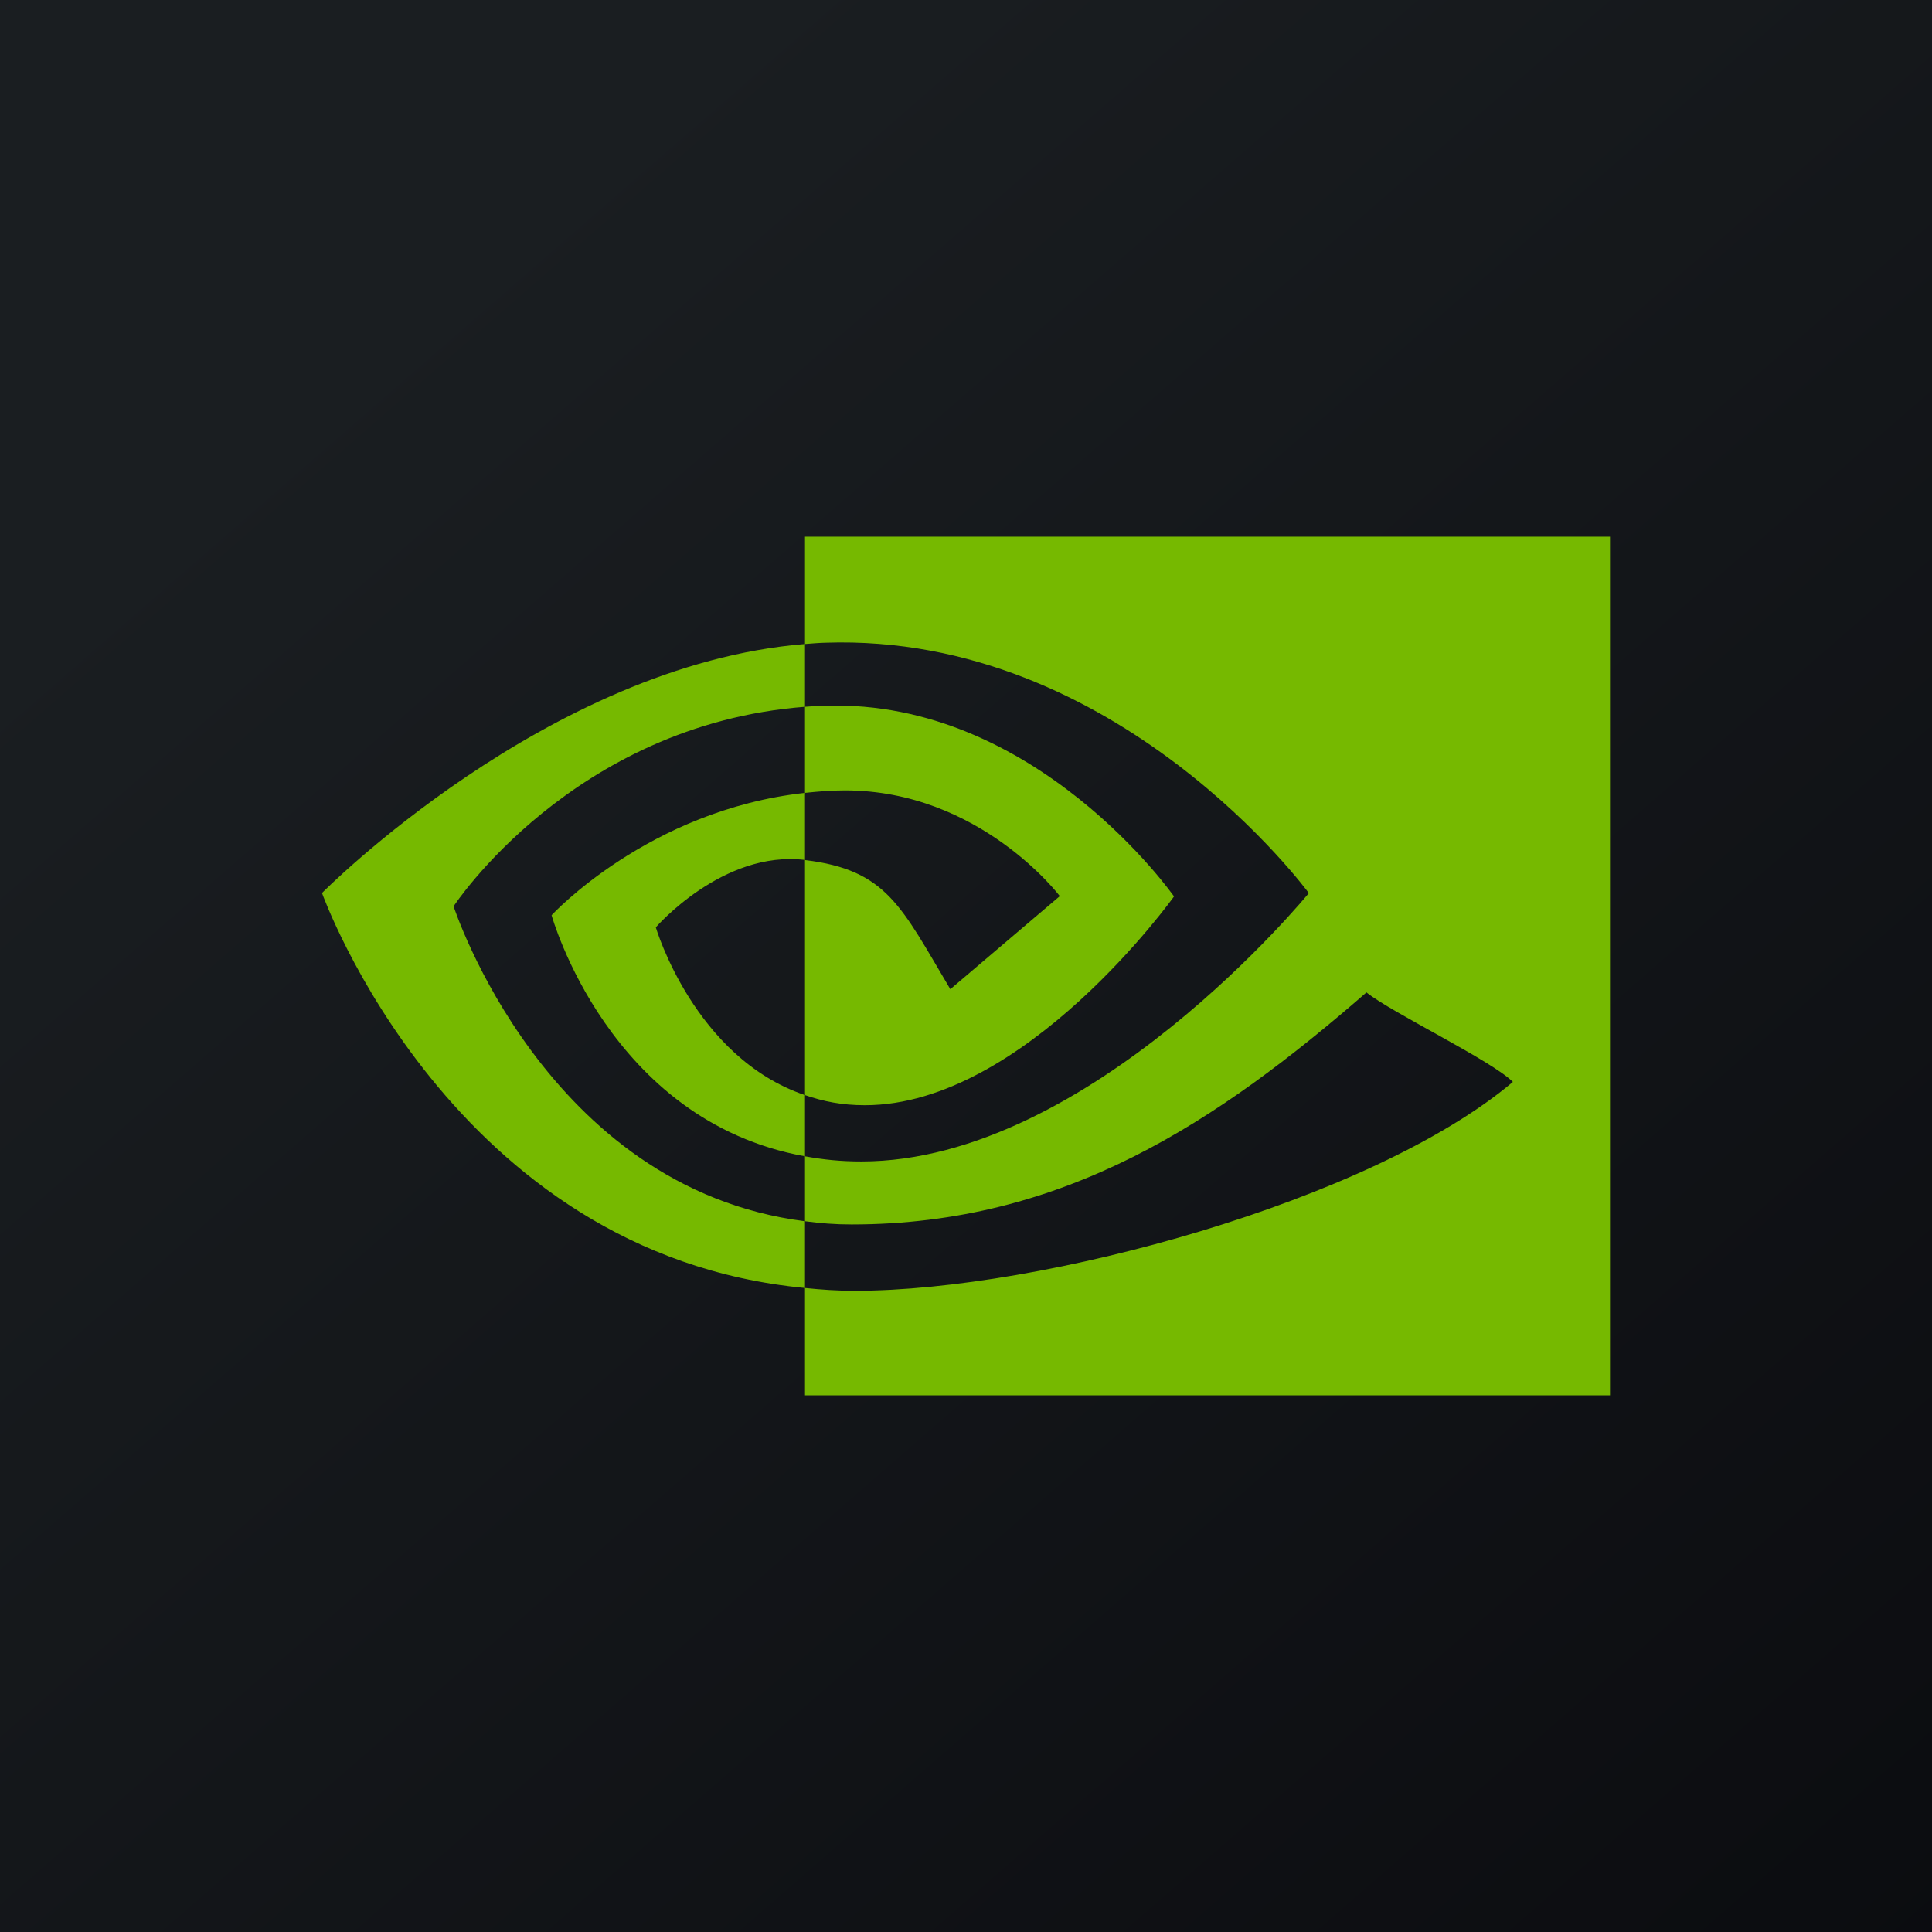
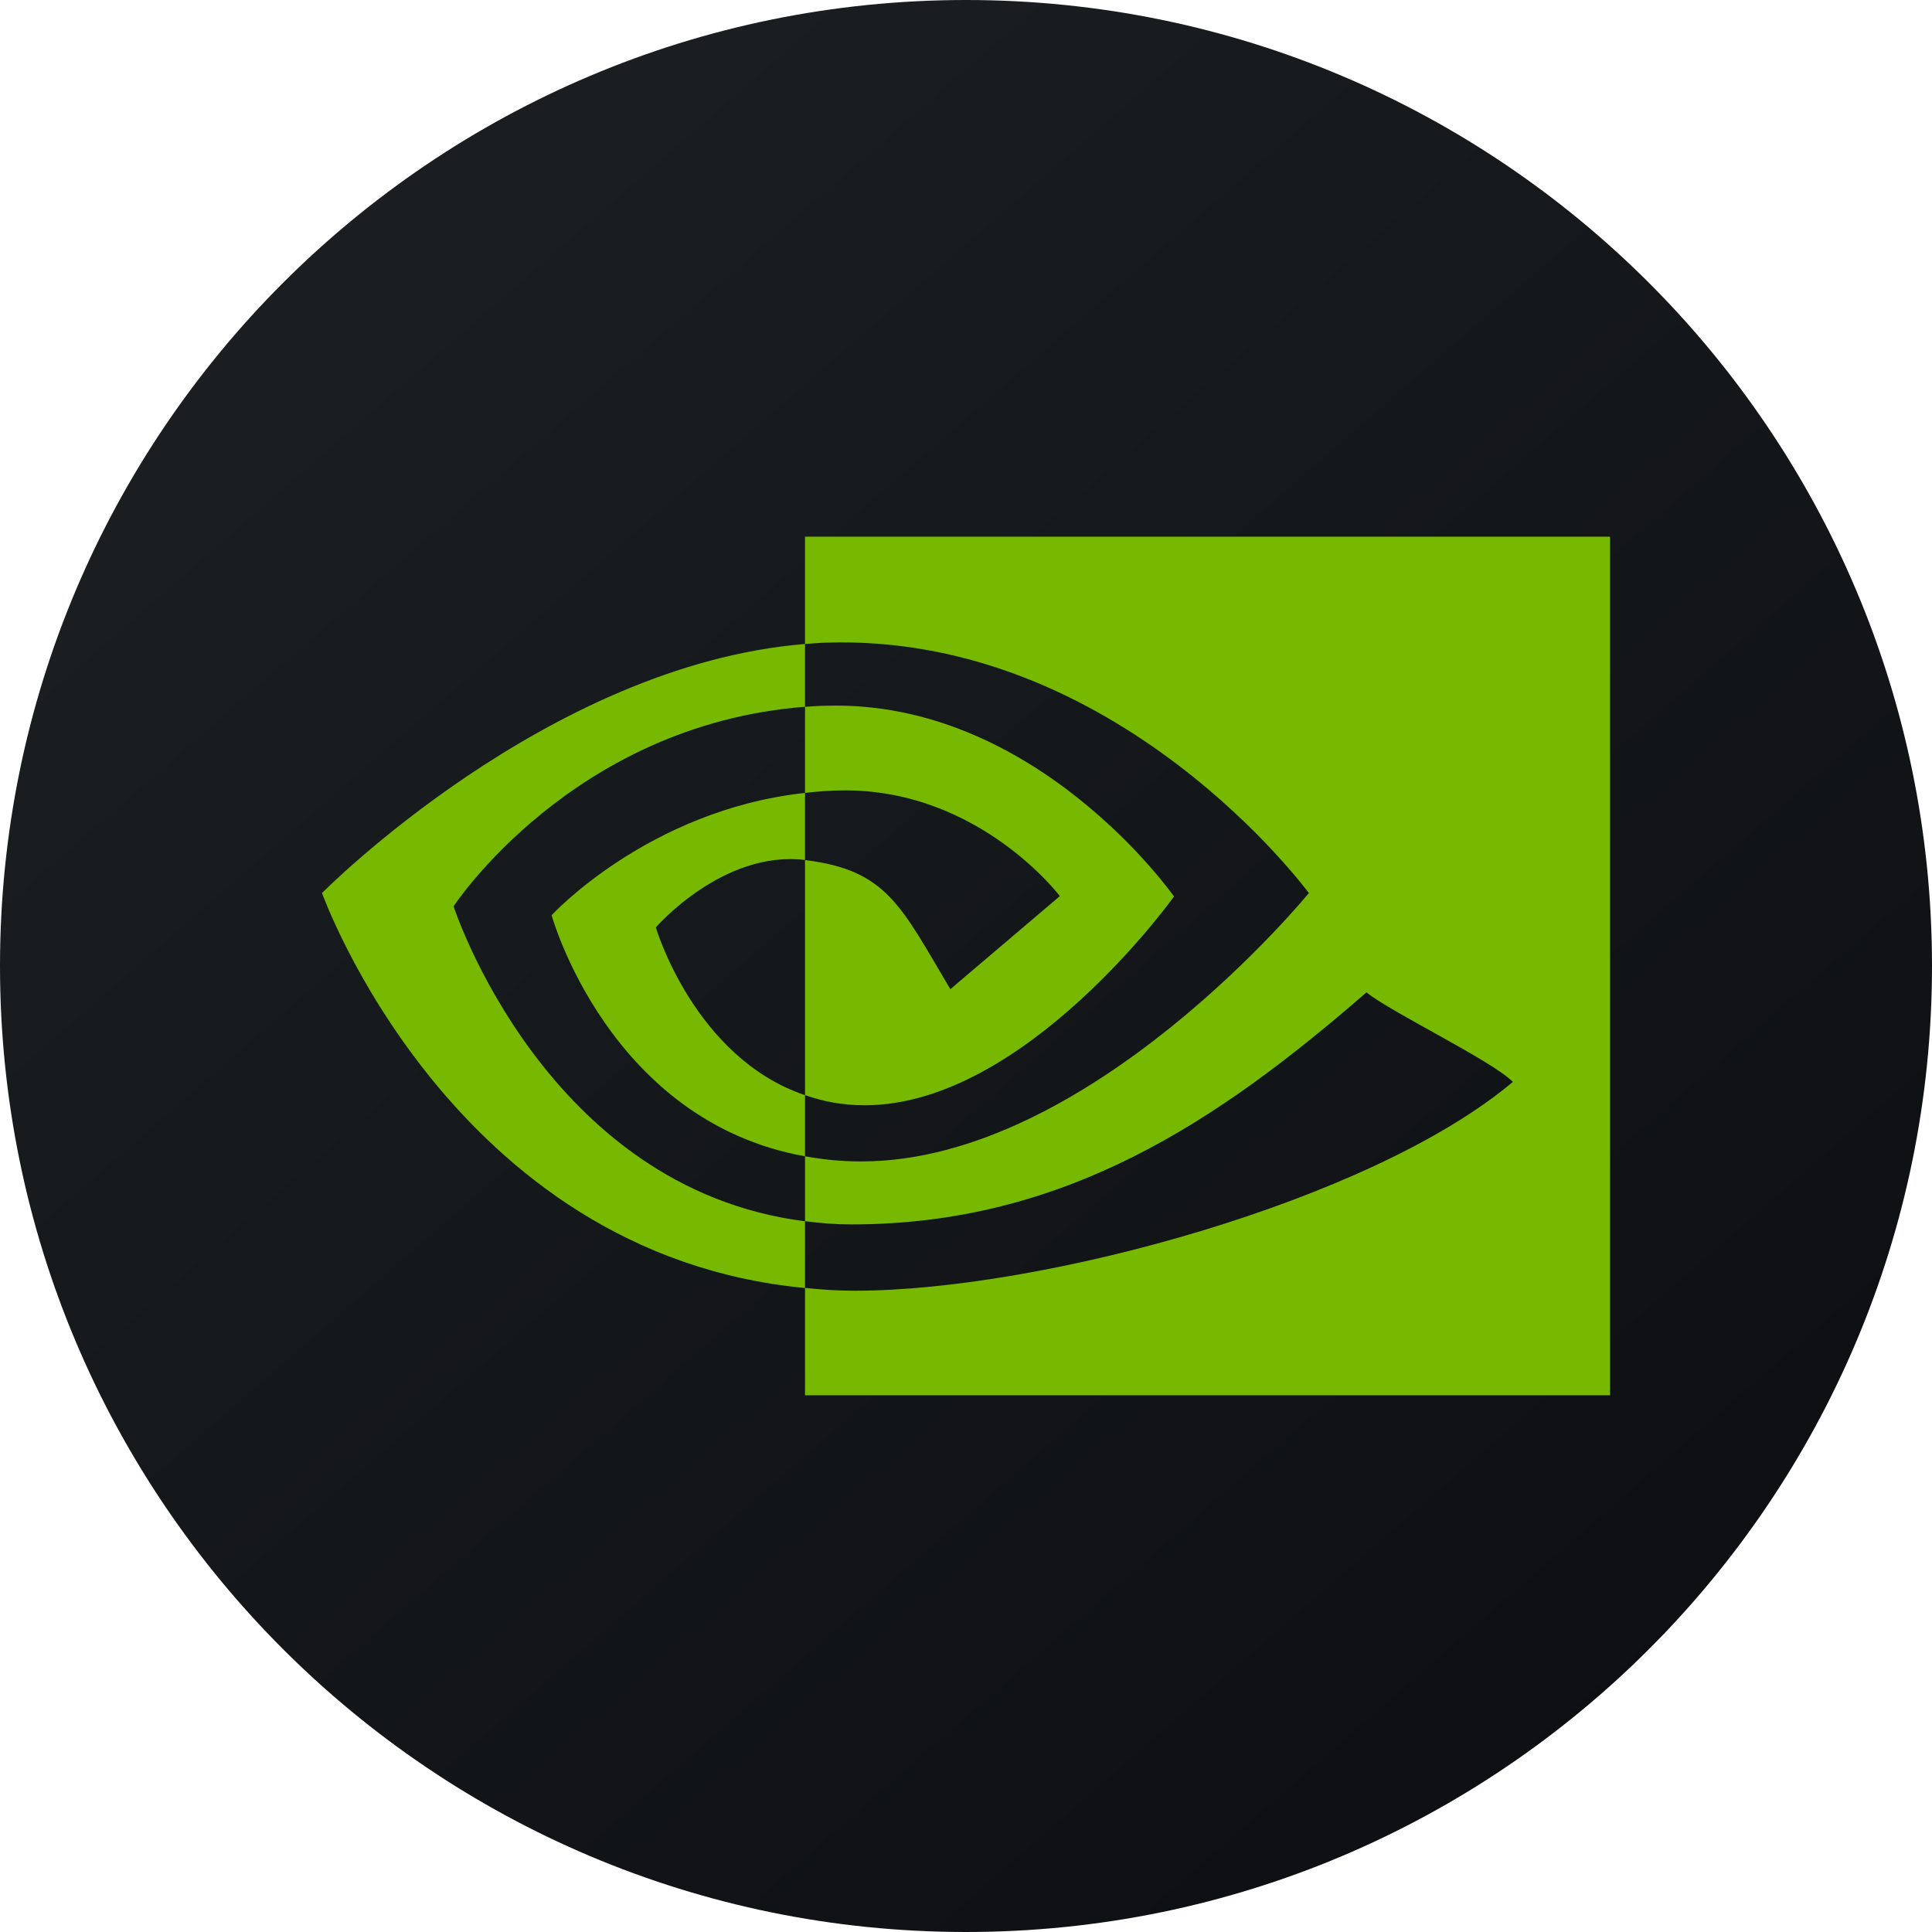
- <svg xmlns="http://www.w3.org/2000/svg" width="18" height="18">
-   <path fill="url(#paint0_linear)" d="M0 0h18v18H0z" />
-   <path d="M4.226 8.444S5.334 6.752 7.5 6.585V6C5.1 6.194 3 8.32 3 8.32S4.2 11.687 7.5 12v-.622c-2.422-.307-3.274-2.934-3.274-2.934zm3.274 1.76v.569c-1.83-.329-2.361-2.246-2.361-2.246s.901-.98 2.361-1.14v.625c-.766-.093-1.39.628-1.39.628s.358 1.214 1.39 1.563zM7.5 5v1c.07-.005.118-.01.189-.012 2.728-.093 4.505 2.333 4.505 2.333s-2.041 2.5-4.168 2.5c-.195 0-.355-.017-.526-.048v.605c.147.019.276.03.434.03 1.98 0 3.41-.956 4.797-2.162.23.186 1.17.637 1.364.834-1.318 1.112-4.39 1.946-6.13 1.946-.168 0-.307-.01-.465-.026v1H15V5H7.5zm0 2.387v-.802c.07-.005.117-.009.189-.01 1.962-.063 3.249 1.777 3.249 1.777s-1.39 1.945-2.88 1.945c-.215 0-.385-.035-.558-.094v-2.19c.764.092.895.432 1.354 1.203l1.02-.867s-.744-.985-2.001-.985c-.137 0-.245.01-.373.023z" fill="#76B900" />
+ <svg xmlns="http://www.w3.org/2000/svg" viewBox="0 0 400 400">
  <defs>
-     <linearGradient id="paint0_linear" x1="3.349" y1="3.122" x2="21.904" y2="24.434" gradientUnits="userSpaceOnUse">
-       <stop stop-color="#1A1E21" />
-       <stop offset="1" stop-color="#06060A" />
+     <linearGradient id="b" x1="81.16" x2="493.5" y1="720.49" y2="246.89" gradientTransform="matrix(1 0 0 -1 0 784)" gradientUnits="userSpaceOnUse">
+       <stop offset="0" stop-color="#1a1e21" />
+       <stop offset="1" stop-color="#06060a" />
    </linearGradient>
+     <clipPath id="a">
+       <circle cx="200" cy="200" r="200" fill="none" />
+     </clipPath>
  </defs>
+   <g clip-path="url(#a)">
+     <path fill="url(#b)" d="M0 0h400v400H0V0Z" />
+     <path fill="#76b900" d="M93.91 187.64s24.62-37.6 72.76-41.31v-13c-53.33 4.31-100 51.56-100 51.56s26.67 74.82 100 81.78v-13.82c-53.82-6.82-72.76-65.2-72.76-65.2Zm72.76 39.12v12.64c-40.67-7.31-52.47-49.91-52.47-49.91s20.02-21.78 52.47-25.33v13.89c-17.02-2.07-30.89 13.96-30.89 13.96s7.96 26.98 30.89 34.73v.02Zm0-115.65v22.22c1.56-.11 2.62-.22 4.2-.27 60.62-2.07 100.11 51.84 100.11 51.84s-45.36 55.56-92.62 55.56c-4.33 0-7.89-.38-11.69-1.07v13.44c3.27.42 6.13.67 9.64.67 44 0 75.78-21.24 106.6-48.04 5.11 4.13 26 14.16 30.31 18.53-29.29 24.71-97.56 43.24-136.22 43.24-3.73 0-6.82-.22-10.33-.58v22.22h166.67V111.11H166.67Zm0 53.05v-17.82c1.56-.11 2.6-.2 4.2-.22 43.6-1.4 72.2 39.49 72.2 39.49s-30.89 43.22-64 43.22c-4.78 0-8.56-.78-12.4-2.09v-48.67c16.98 2.04 19.89 9.6 30.09 26.73l22.67-19.27s-16.53-21.89-44.47-21.89c-3.04 0-5.44.22-8.29.51Z" />
+   </g>
</svg>
